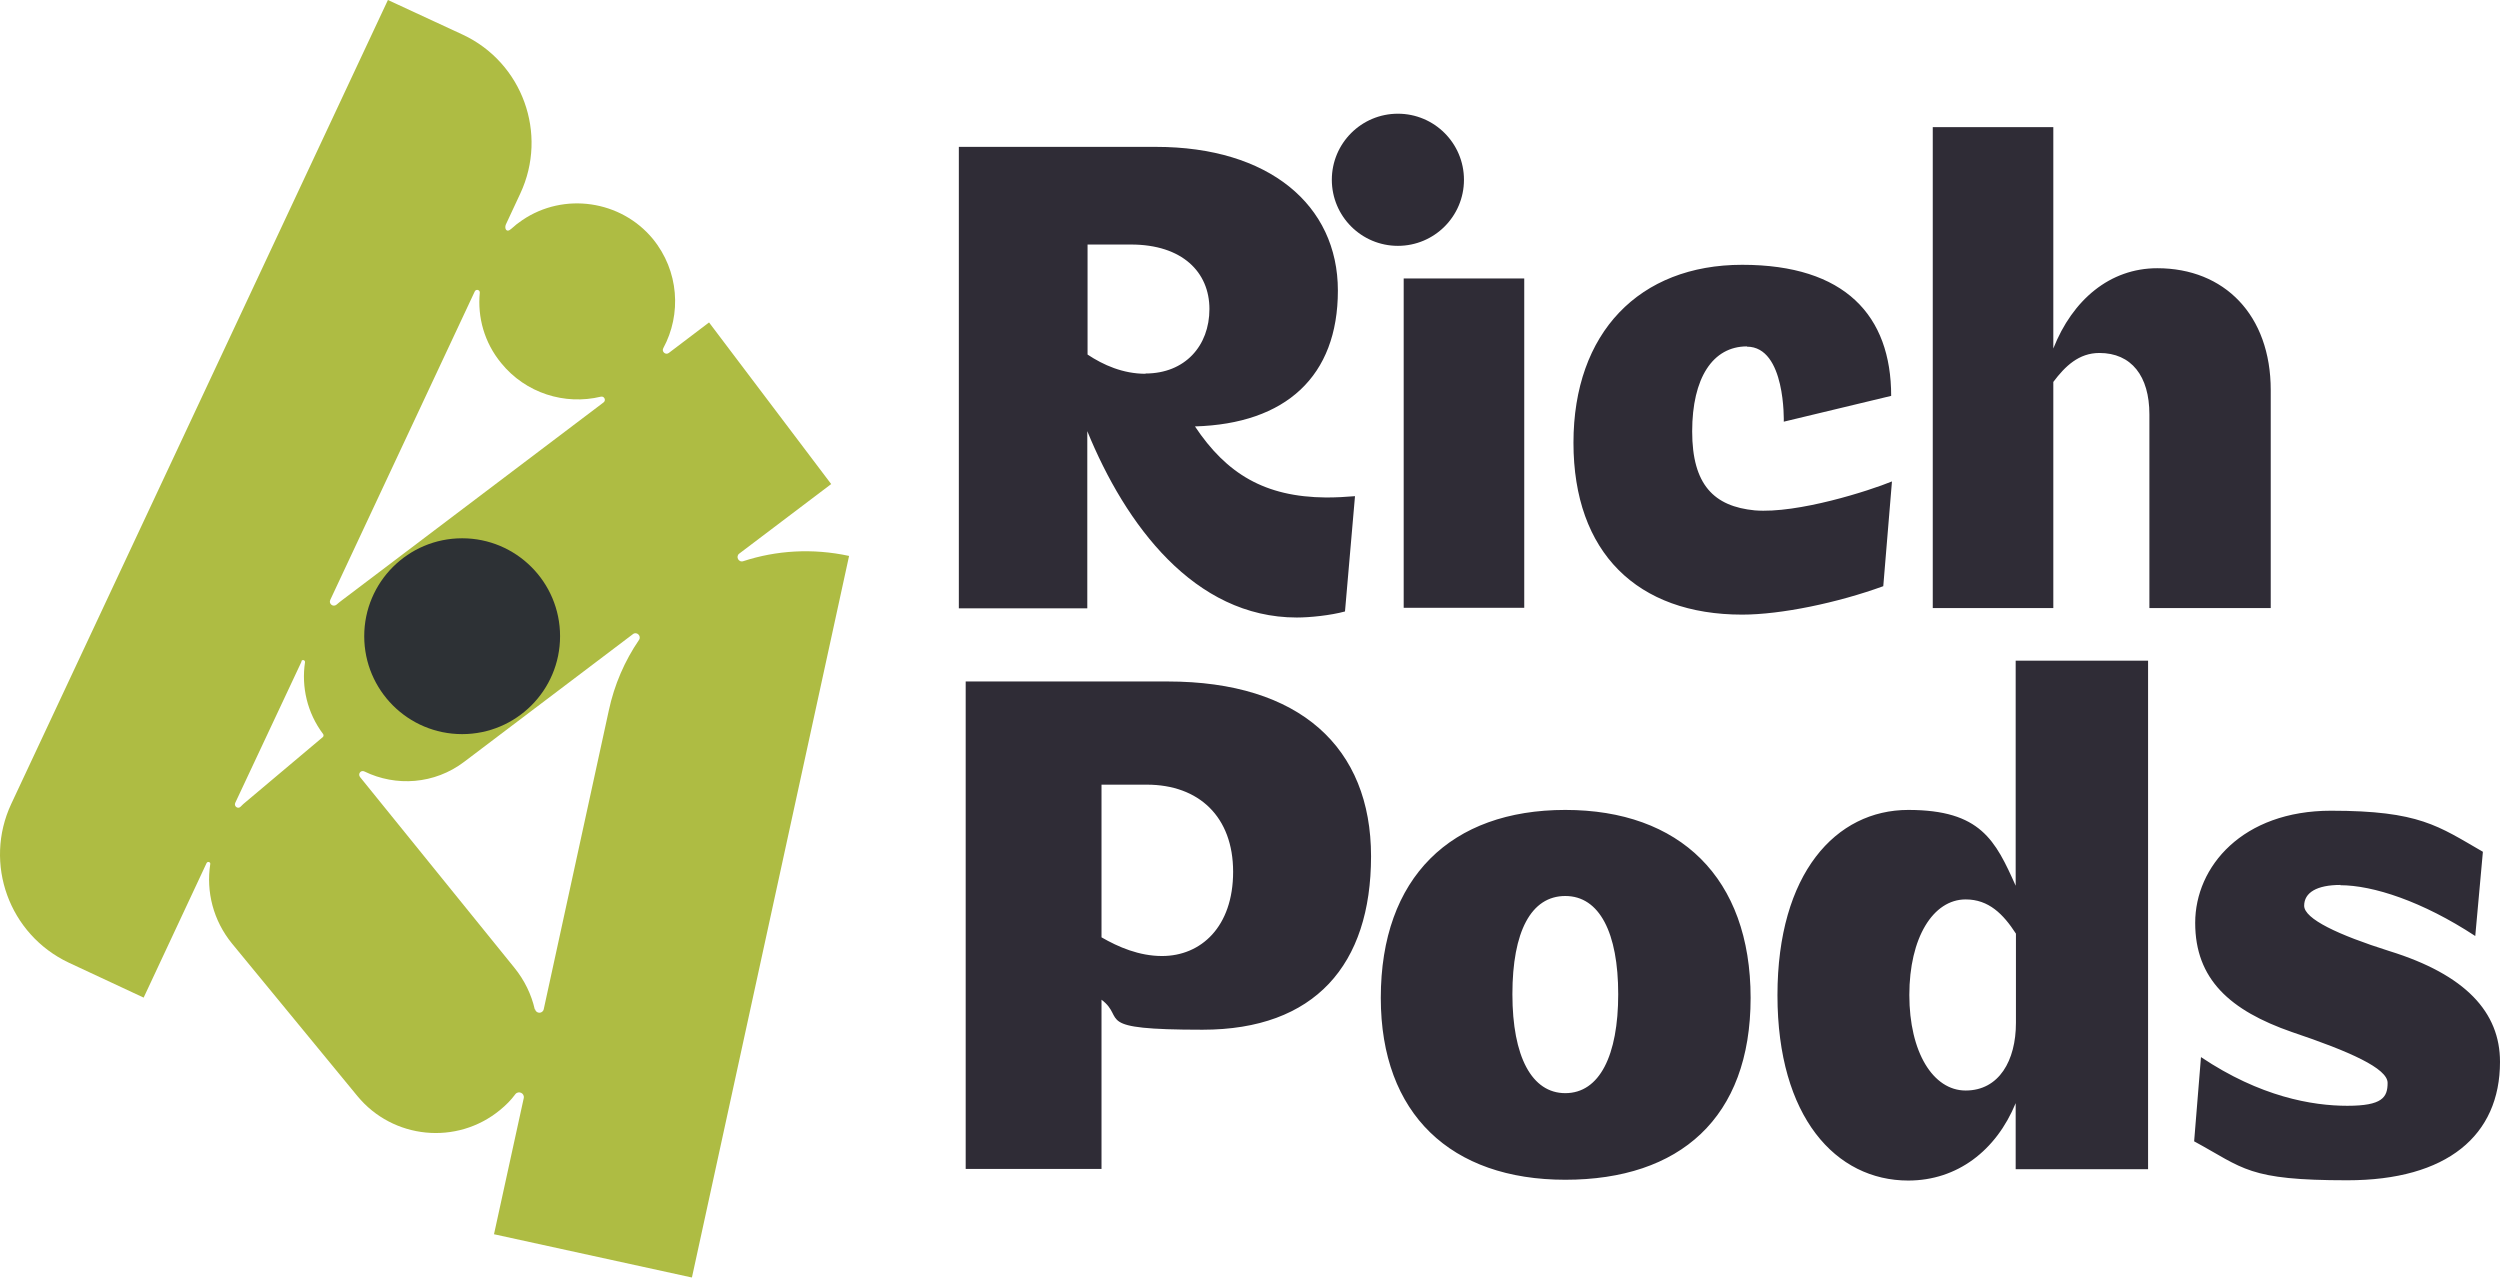
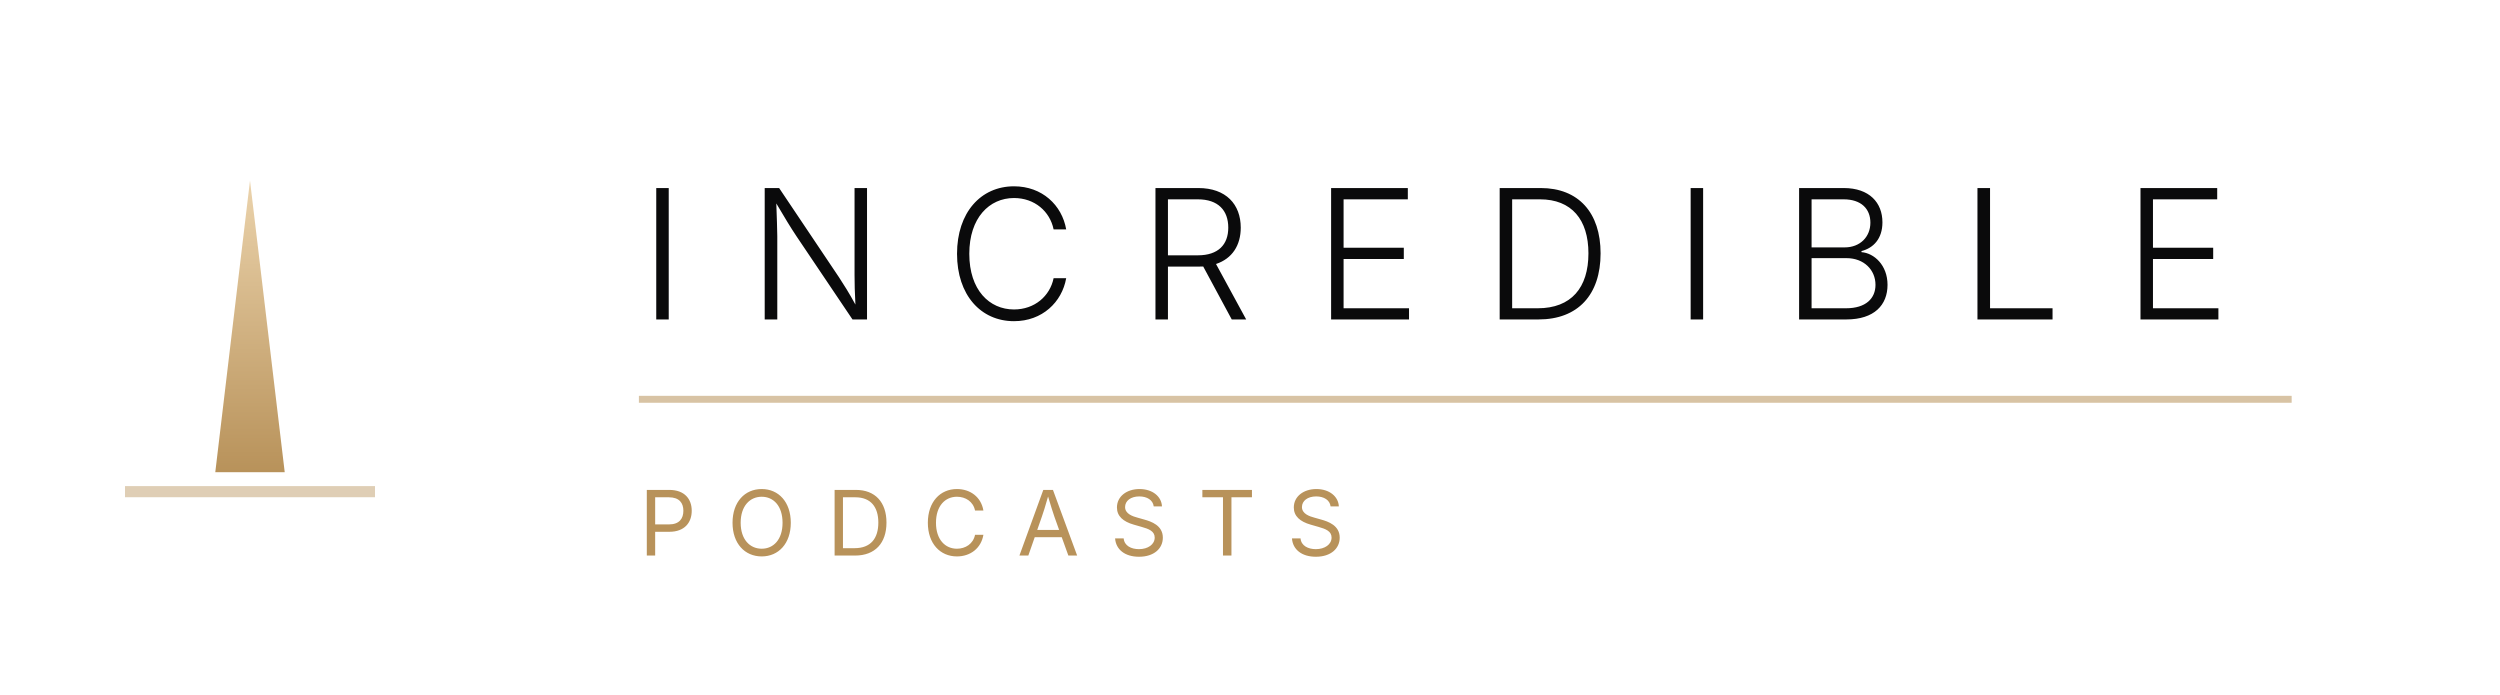
- <svg xmlns="http://www.w3.org/2000/svg" id="Ebene_1" width="949.775" height="485.3" version="1.1">
-   <defs id="defs1">
-     <style id="style1">.st1{fill:#2f2c36}</style>
+ <svg xmlns="http://www.w3.org/2000/svg" viewBox="0 0 360 100" width="360" height="100" role="img" aria-label="Incredible Podcasts">
+   <defs>
+     <linearGradient id="incSlit" x1="0" y1="0" x2="0" y2="1">
+       <stop offset="0" stop-color="#EBD3AC" />
+       <stop offset="1" stop-color="#B8925A" />
+     </linearGradient>
  </defs>
-   <path id="path1" d="m262.875 485.3 59.7-274.1c-13.9-3-27.7-2.1-40.2 2-1.8.6-3-1.8-1.5-2.9l34.9-26.4-46.4-61.4-15.3 11.6c-1.2.9-2.8-.5-2.1-1.8 7-12.9 6-29.4-4-41.6-12.1-14.6-33.7-17.8-49.5-7.1q-2.25 1.5-4.2 3.3c-1.95 1.8-2.7-.2-2.1-1.6l5.5-11.8c10.6-22.7.8-49.7-21.8-60.3L147.375 0 4.275 305.4c-10.6 22.7-.8 49.6 21.8 60.3l28.5 13.3 23.9-51.1c.4-.8 1.6-.4 1.4.4-1.6 10.4 1.1 21.4 8.3 30.2l47.6 57.9c13.5 16.4 37.8 18.8 54.2 5.3 2.2-1.8 4.2-3.8 5.8-6 1.2-1.5 3.6-.4 3.2 1.5l-11.3 51.7 75 16.4zm-137.4-257.4 54.9-117.2c.5-1 2-.6 1.9.5-.9 9.3 1.7 18.9 8.1 26.7 9.3 11.5 24.2 16.1 37.9 12.8 1.3-.3 2.1 1.4 1 2.2l-99.3 75.1c-.7.5-1.4 1.1-2.1 1.7-1.3 1.1-3.1-.3-2.4-1.8m-11 23.3c.4-.8 1.5-.4 1.4.4-1.4 9.3.8 19.2 6.9 27.3.2.3.2.8-.1 1.1l-29.1 24.5c-.8.6-1.5 1.3-2.2 2-1 1-2.6-.2-2-1.5l25.2-53.7zm88.7 132.3c-1.3-5.7-3.9-11.1-7.8-15.9l-58.6-72.4c-.9-1.2.3-2.8 1.7-2.1 11.9 5.8 26.6 4.9 37.9-3.7l64.1-48.5c1.4-1.1 3.3.7 2.3 2.2-5.4 7.9-9.4 17-11.5 26.9l-24.7 113.4c-.4 1.8-2.9 1.8-3.3 0z" style="fill:#aebc43" />
-   <circle id="circle1" cx="175.575" cy="241.7" r="37.2" style="fill:#2d3135" />
-   <path id="path2" d="M364.375 55.8h74.8c42.8 0 69.1 22 69.1 54.6s-19.8 50.6-54.3 51.6c12 18 26.5 26.8 49.8 27 3.8 0 7.5-.2 11-.5l-3.8 43.8c-5.5 1.5-13.3 2.3-18.3 2.3-39 0-65.1-35.3-79.6-70.8v67.3h-48.8V55.8Zm70.8 86.1c15 0 24.3-10.5 24.3-24.5s-10.3-24.5-29.8-24.5h-16.5v41.8c6 4 13.5 7.3 22 7.3zm143.9-36.1v125.1h-45.8V105.8Zm84.6 25.8c-13 0-20.8 12-20.8 32.3s8.3 28.5 23.8 30c16.3 1.3 43.6-7.5 52.1-11l-3.3 39.8c-17.3 6.3-38.8 10.8-53.6 10.8-39.8 0-64.1-23.5-64.1-65.3s25-67.6 64.1-67.6 56.6 19.3 56.6 49.8l-40.8 9.8s.8-28.5-14-28.5zm133.9 2.5c-7.8 0-13 5-17.5 11V231h-45.8V48.3h45.8v84.1c7.3-18.5 21.5-30.5 39.5-30.5 25.5 0 43.1 17.8 43.1 46.3V231h-46.1v-73.6c0-14.5-6.8-23.3-19-23.3m-379.1 124.8h25.1c50.3 0 77.3 25.1 77.3 66.4s-21.4 65.9-64 65.9-28.8-4.2-38.4-11.4v64.3h-51.6V258.9Zm23 104.3c14.8 0 27-11.1 27-32s-13-33.1-32.8-33.1h-17.2v58c6.4 3.7 14.3 7.1 23 7.1m83.1 15.9c0-45.8 26.7-71.4 70.1-71.4s70.4 25.7 70.4 71.4-27 69.1-70.4 69.1-70.1-24.9-70.1-69.1m70.1 36.2c13 0 20.1-14.3 20.1-37.6s-7.1-37.3-20.1-37.3-20.1 13.5-20.1 37.3 7.4 37.6 20.1 37.6m221.4-164.3v193.2h-50.3v-25.1c-7.4 18-22.2 29.4-40.8 29.4-27.5 0-49.7-24.1-49.7-70.4s22.2-70.4 49.7-70.4 33.1 11.6 40.8 28.8V251Zm-69.3 163.3c12.7 0 19.1-11.4 19.1-25.7v-33.9c-4.8-7.4-10.3-13-19.1-13-12.4 0-21.4 14.6-21.4 36.3s9 36.3 21.4 36.3m142.4-78.1c-9 0-13.8 2.9-13.8 7.9s13 11.1 32.3 17.2c29.1 9 42.1 23.3 42.1 42.1 0 28-20.1 45-58 45s-39.2-4.5-58.2-14.8l2.6-32c22.5 15.1 42.3 18.5 55.6 18.5s15.3-3.2 15.3-8.7-14.3-11.9-36.3-19.3c-23.6-8.2-36.8-20.1-36.8-41.5s18-42.6 51.6-42.6 40.7 5.8 57.7 15.6l-2.9 32c-20.1-13.2-38.9-19.3-51.3-19.3z" class="st1" />
-   <circle id="circle2" cx="531.075" cy="68.3" r="25.1" class="st1" />
+   <g transform="translate(4 18) scale(1.0)">
+     <path d="M32 8 L37 50 L27 50 Z" fill="url(#incSlit)" />
+     <rect x="14" y="52" width="36" height="1.6" fill="#B8925A" opacity=".45" />
+   </g>
+   <text x="92" y="46" font-family="Inter, -apple-system, 'Helvetica Neue', Arial, sans-serif" font-size="26" font-weight="300" letter-spacing="8.8" fill="#0A0A0B">INCREDIBLE</text>
+   <rect x="92" y="57" width="238" height="1" fill="#B8925A" opacity=".55" />
+   <text x="92" y="80" font-family="Inter, -apple-system, 'Helvetica Neue', Arial, sans-serif" font-size="13" font-weight="400" letter-spacing="4.4" fill="#B8925A">PODCASTS</text>
</svg>
